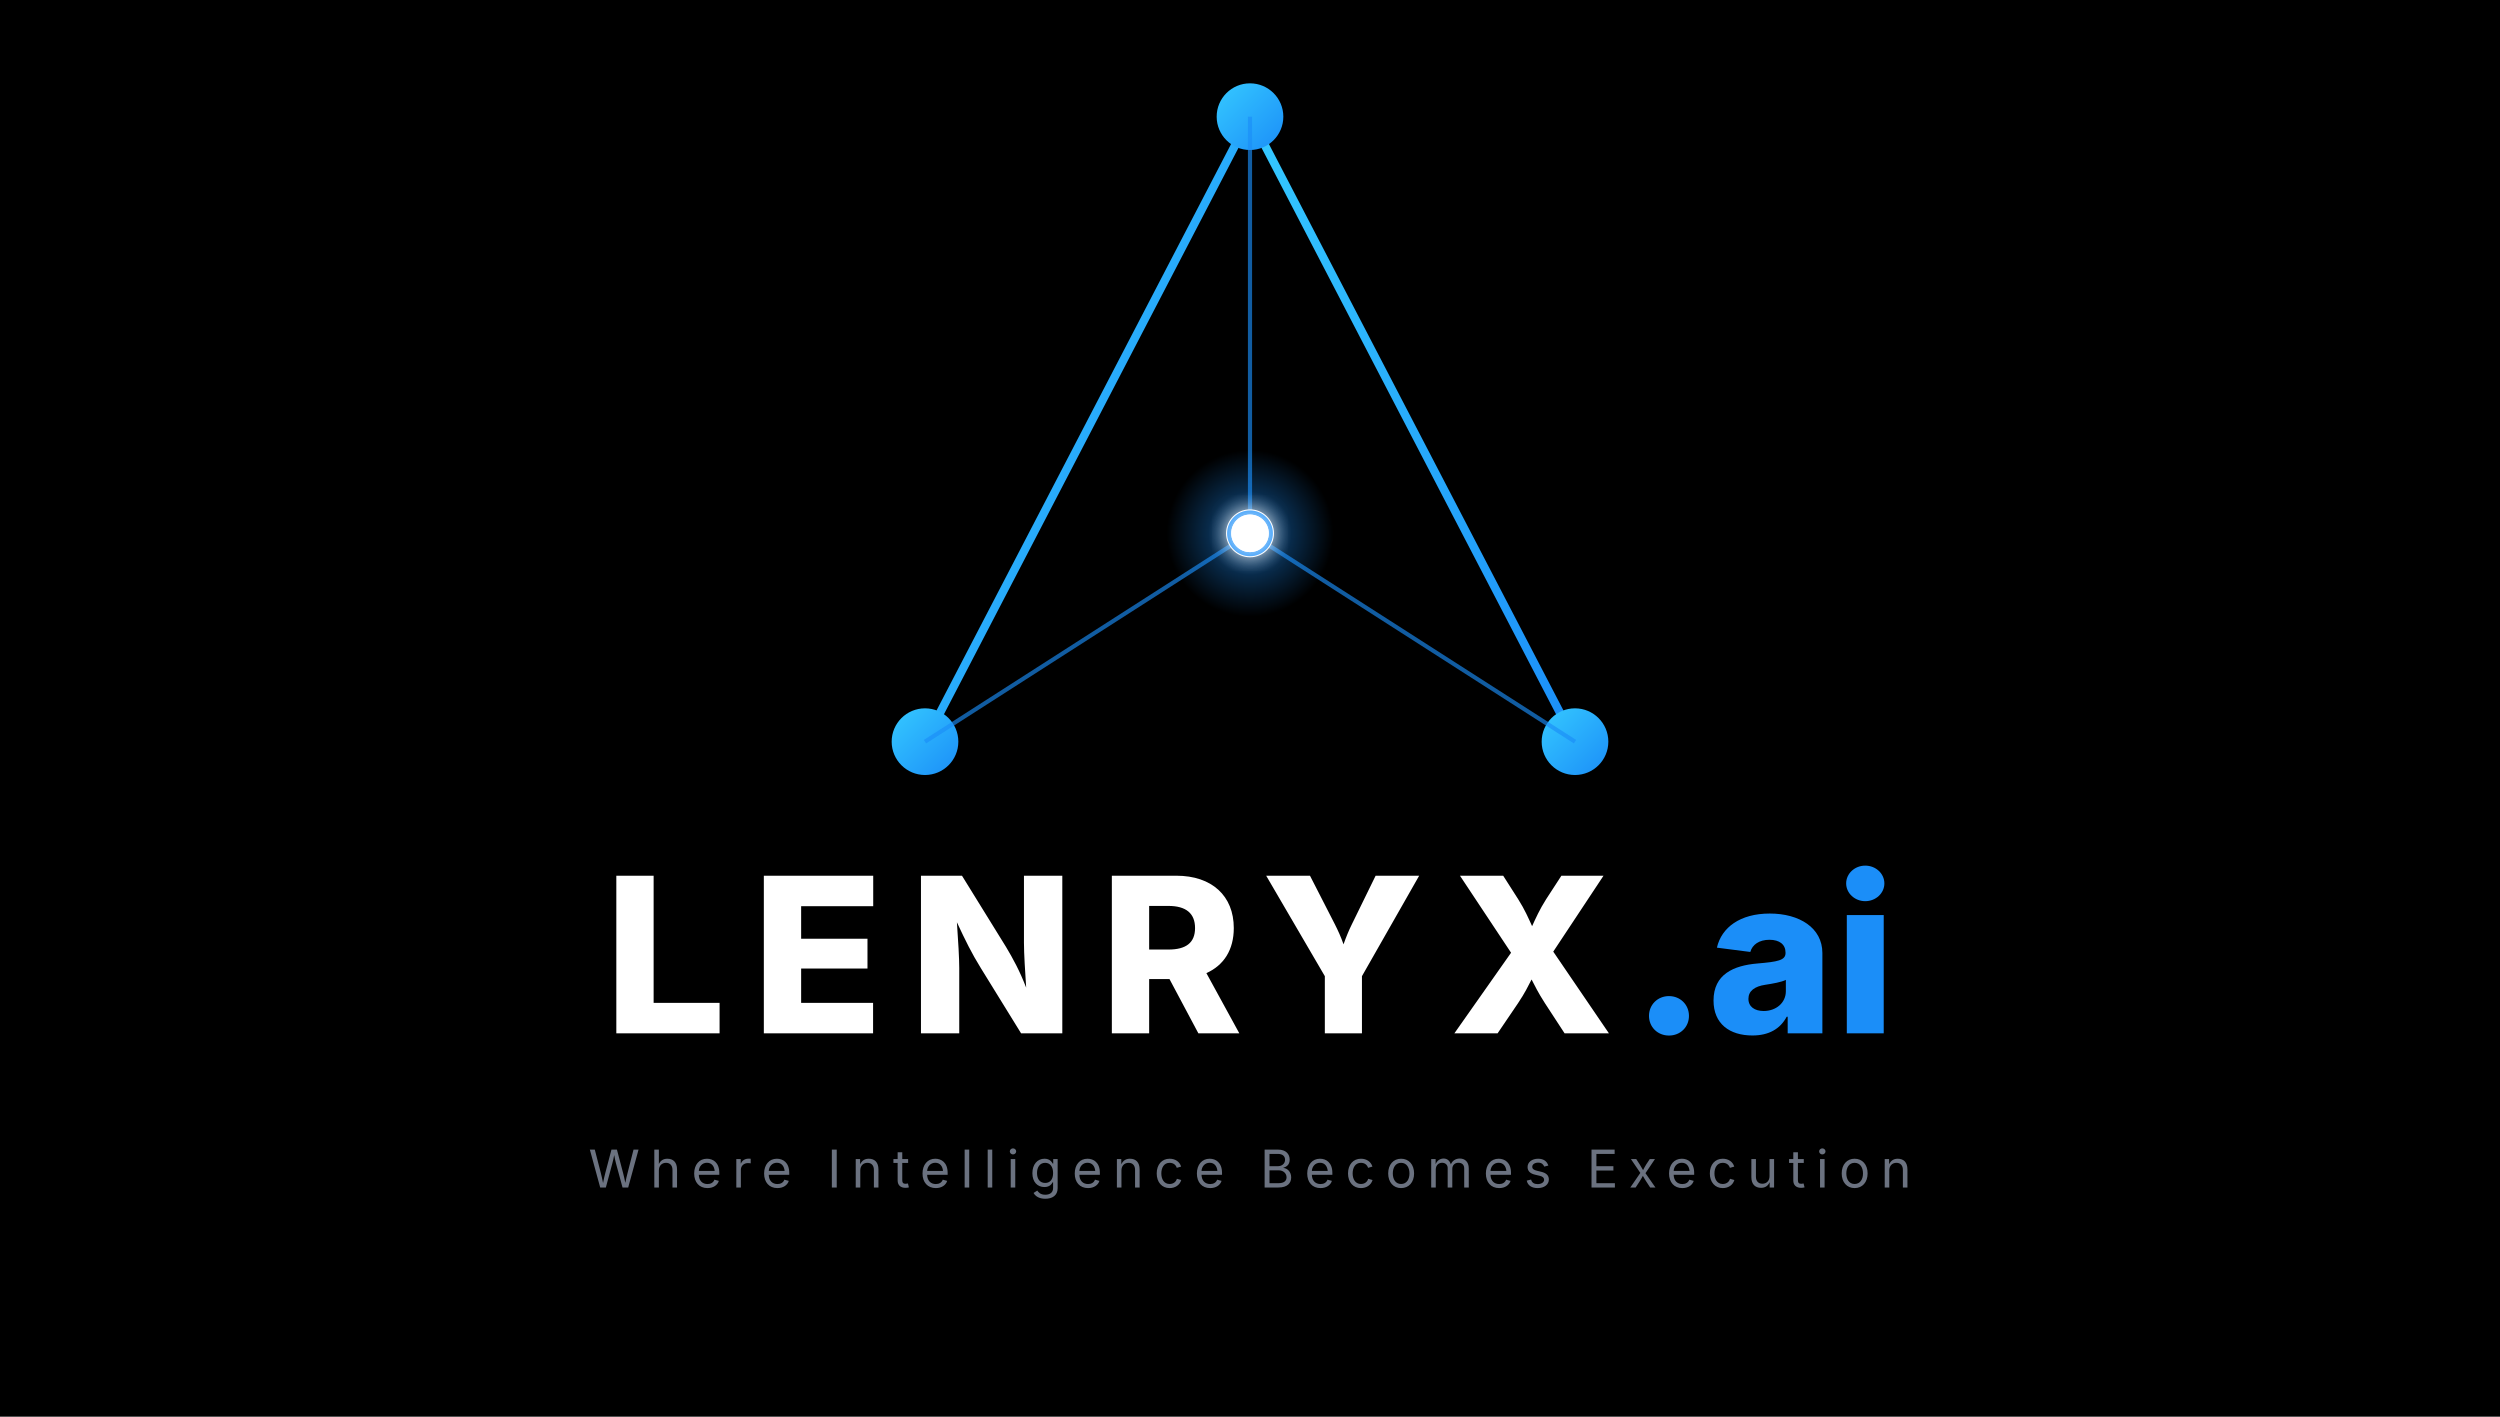
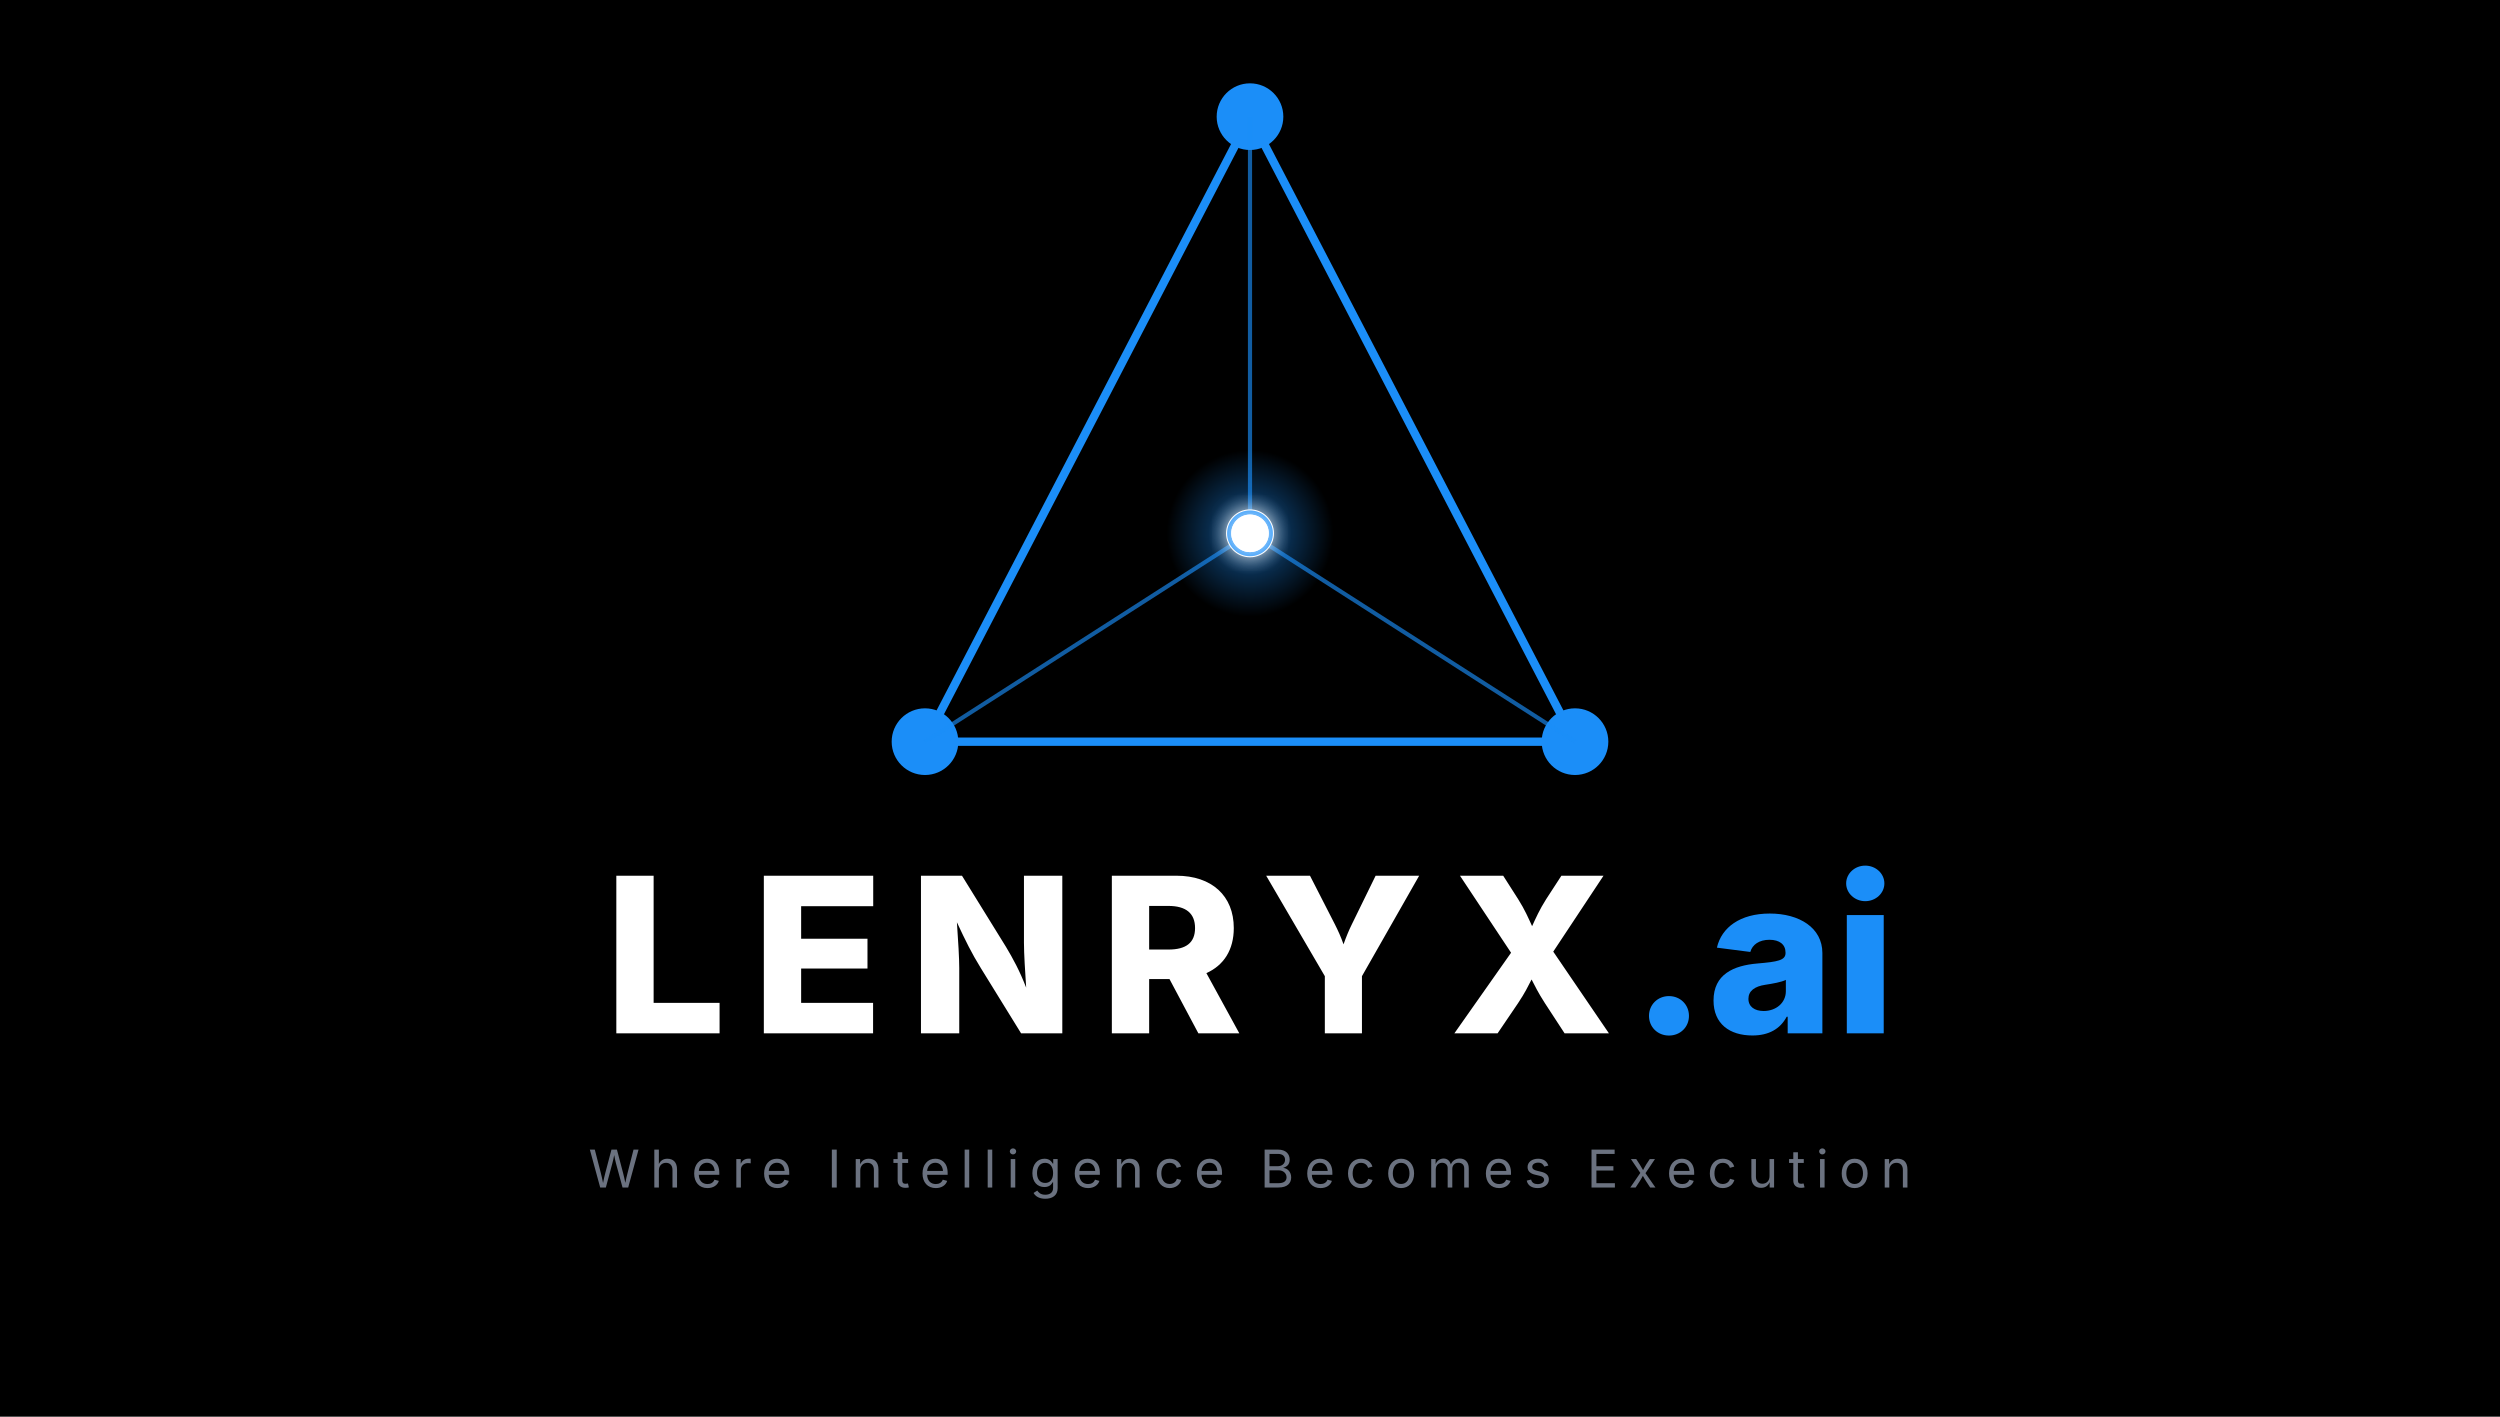
<svg xmlns="http://www.w3.org/2000/svg" viewBox="0 0 600 340" width="600" height="340">
  <defs>
    <linearGradient id="blueGrad" x1="0%" y1="0%" x2="100%" y2="100%">
      <stop offset="0%" stop-color="#35C9FF" />
      <stop offset="100%" stop-color="#1B8EF8" />
    </linearGradient>
    <radialGradient id="centerGlow" cx="50%" cy="50%" r="50%">
      <stop offset="0%" stop-color="#ffffff" stop-opacity="0.9" />
      <stop offset="50%" stop-color="#1B8EF8" stop-opacity="0.3" />
      <stop offset="100%" stop-color="#1B8EF8" stop-opacity="0" />
    </radialGradient>
    <filter id="glow" x="-50%" y="-50%" width="200%" height="200%">
      <feGaussianBlur stdDeviation="2.5" result="blur" />
      <feMerge>
        <feMergeNode in="blur" />
        <feMergeNode in="SourceGraphic" />
      </feMerge>
    </filter>
  </defs>
  <rect width="600" height="340" fill="#000000" />
-   <line x1="300" y1="28" x2="222" y2="178" stroke="url(#blueGrad)" stroke-width="2" stroke-linecap="round" />
-   <line x1="300" y1="28" x2="378" y2="178" stroke="url(#blueGrad)" stroke-width="2" stroke-linecap="round" />
-   <line x1="222" y1="178" x2="378" y2="178" stroke="url(#blueGrad)" stroke-width="2" stroke-linecap="round" />
-   <circle cx="300" cy="28" r="8" fill="url(#blueGrad)" />
-   <circle cx="222" cy="178" r="8" fill="url(#blueGrad)" />
-   <circle cx="378" cy="178" r="8" fill="url(#blueGrad)" />
+   <line x1="300" y1="28" x2="222" y2="178" stroke="#1B8EF8" stroke-width="2" stroke-linecap="round" />
+   <line x1="300" y1="28" x2="378" y2="178" stroke="#1B8EF8" stroke-width="2" stroke-linecap="round" />
+   <line x1="222" y1="178" x2="378" y2="178" stroke="#1B8EF8" stroke-width="2" stroke-linecap="round" />
+   <circle cx="300" cy="28" r="8" fill="#1B8EF8" />
+   <circle cx="222" cy="178" r="8" fill="#1B8EF8" />
+   <circle cx="378" cy="178" r="8" fill="#1B8EF8" />
  <line x1="300" y1="128" x2="300" y2="28" stroke="#1B8EF8" stroke-width="1" stroke-opacity="0.65" />
  <line x1="300" y1="128" x2="222" y2="178" stroke="#1B8EF8" stroke-width="1" stroke-opacity="0.65" />
  <line x1="300" y1="128" x2="378" y2="178" stroke="#1B8EF8" stroke-width="1" stroke-opacity="0.65" />
  <circle cx="300" cy="128" r="20" fill="url(#centerGlow)" />
  <circle cx="300" cy="128" r="5" fill="none" stroke="#ffffff" stroke-width="1.5">
    <animate attributeName="r" values="5;22;5" dur="2.5s" repeatCount="indefinite" />
    <animate attributeName="stroke-opacity" values="0.8;0;0.8" dur="2.5s" repeatCount="indefinite" />
  </circle>
  <circle cx="300" cy="128" r="5" fill="none" stroke="#1B8EF8" stroke-width="1">
    <animate attributeName="r" values="5;22;5" dur="2.5s" begin="1.25s" repeatCount="indefinite" />
    <animate attributeName="stroke-opacity" values="0.6;0;0.6" dur="2.5s" begin="1.25s" repeatCount="indefinite" />
  </circle>
  <circle cx="300" cy="128" r="4.5" fill="#ffffff" filter="url(#glow)">
    <animate attributeName="r" values="4.5;6;4.5" dur="2.5s" repeatCount="indefinite" />
  </circle>
  <text x="300" y="248" text-anchor="middle" font-family="'Inter', 'Helvetica Neue', Arial, sans-serif" font-size="52" font-weight="800" letter-spacing="6" fill="#ffffff">LENRYX<tspan fill="#1B8EF8" dx="4" letter-spacing="0">.ai</tspan>
  </text>
  <text x="300" y="285" text-anchor="middle" font-family="'Inter', 'Helvetica Neue', Arial, sans-serif" font-size="12.5" font-weight="400" letter-spacing="2.5" fill="#6B7280">Where Intelligence Becomes Execution</text>
</svg>
